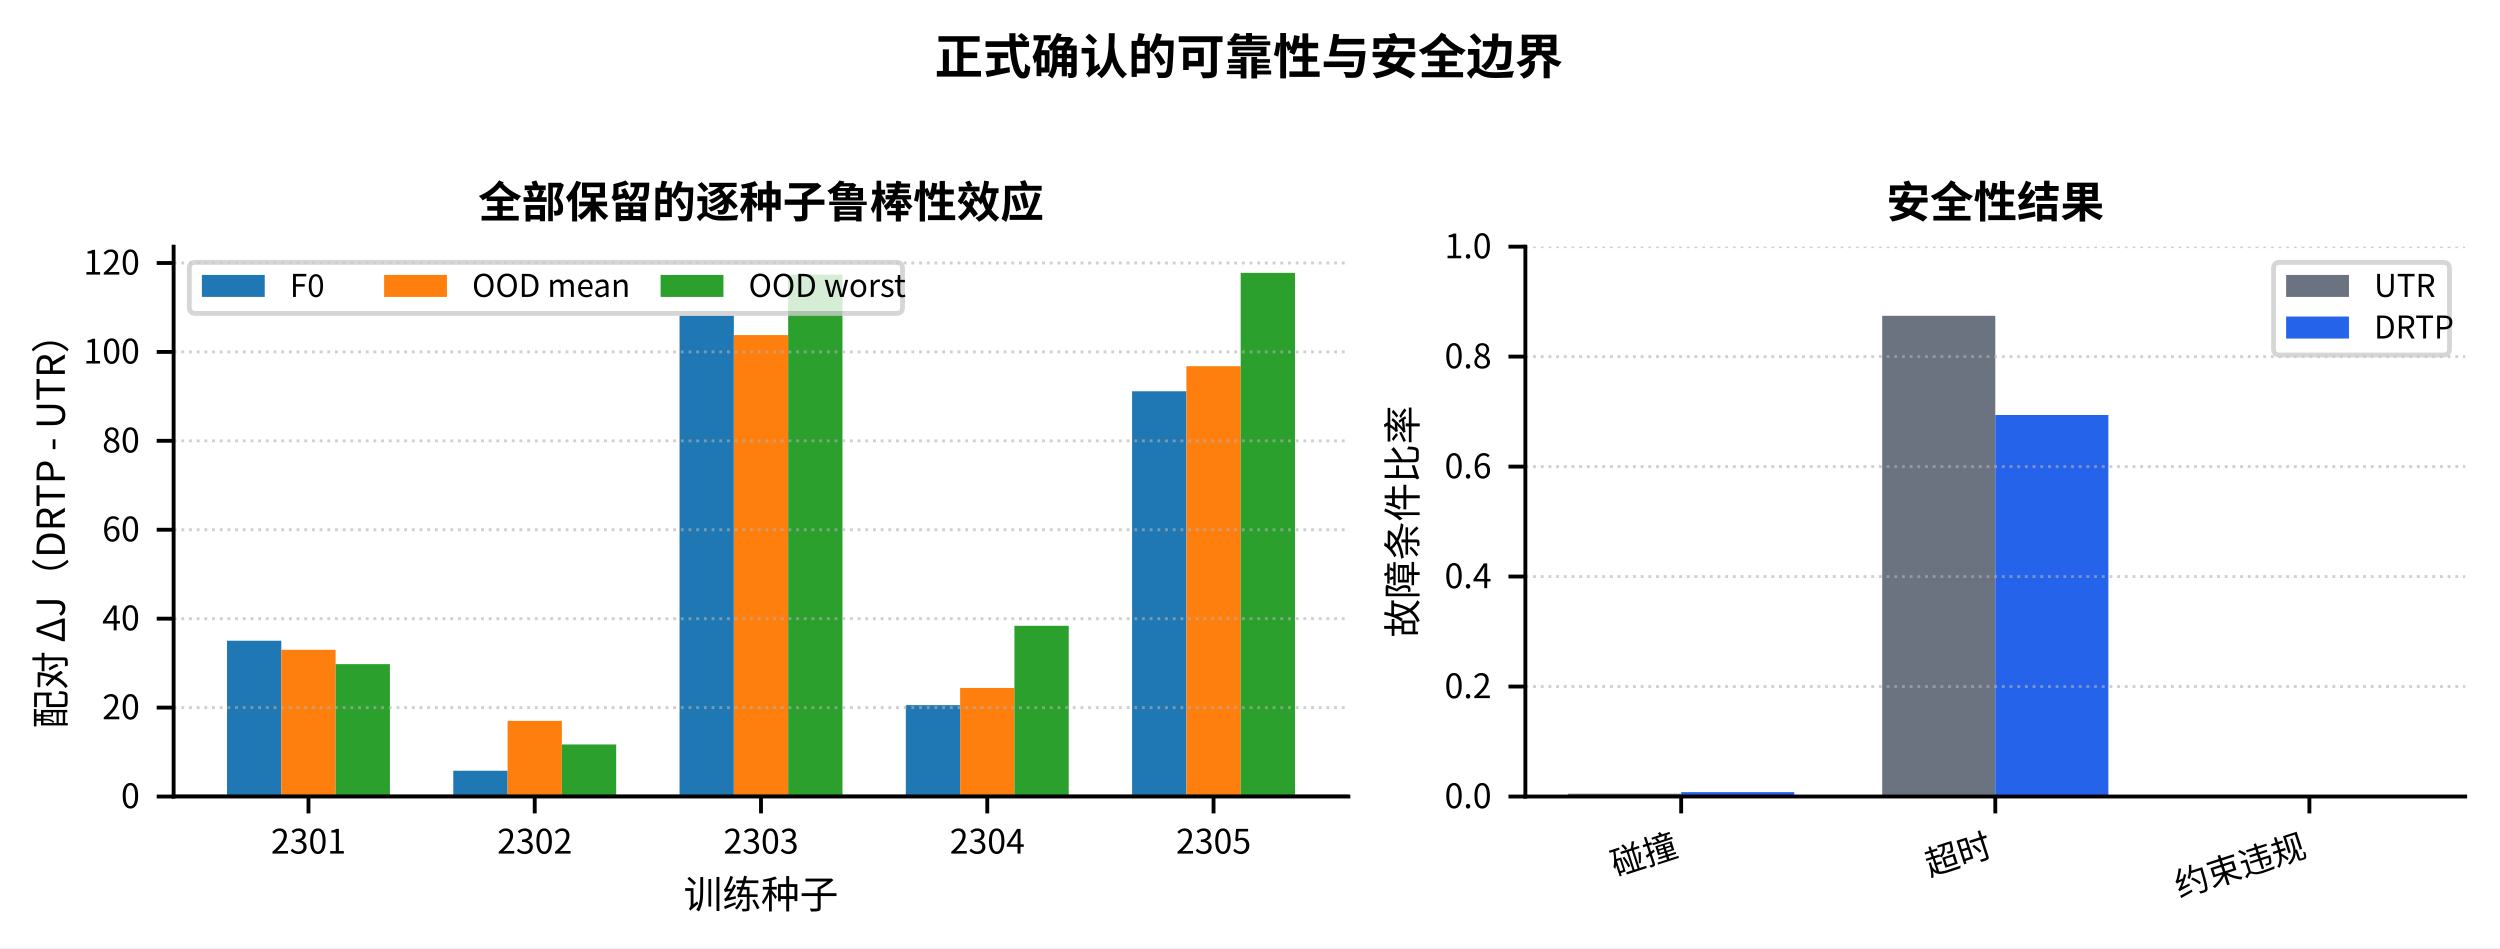
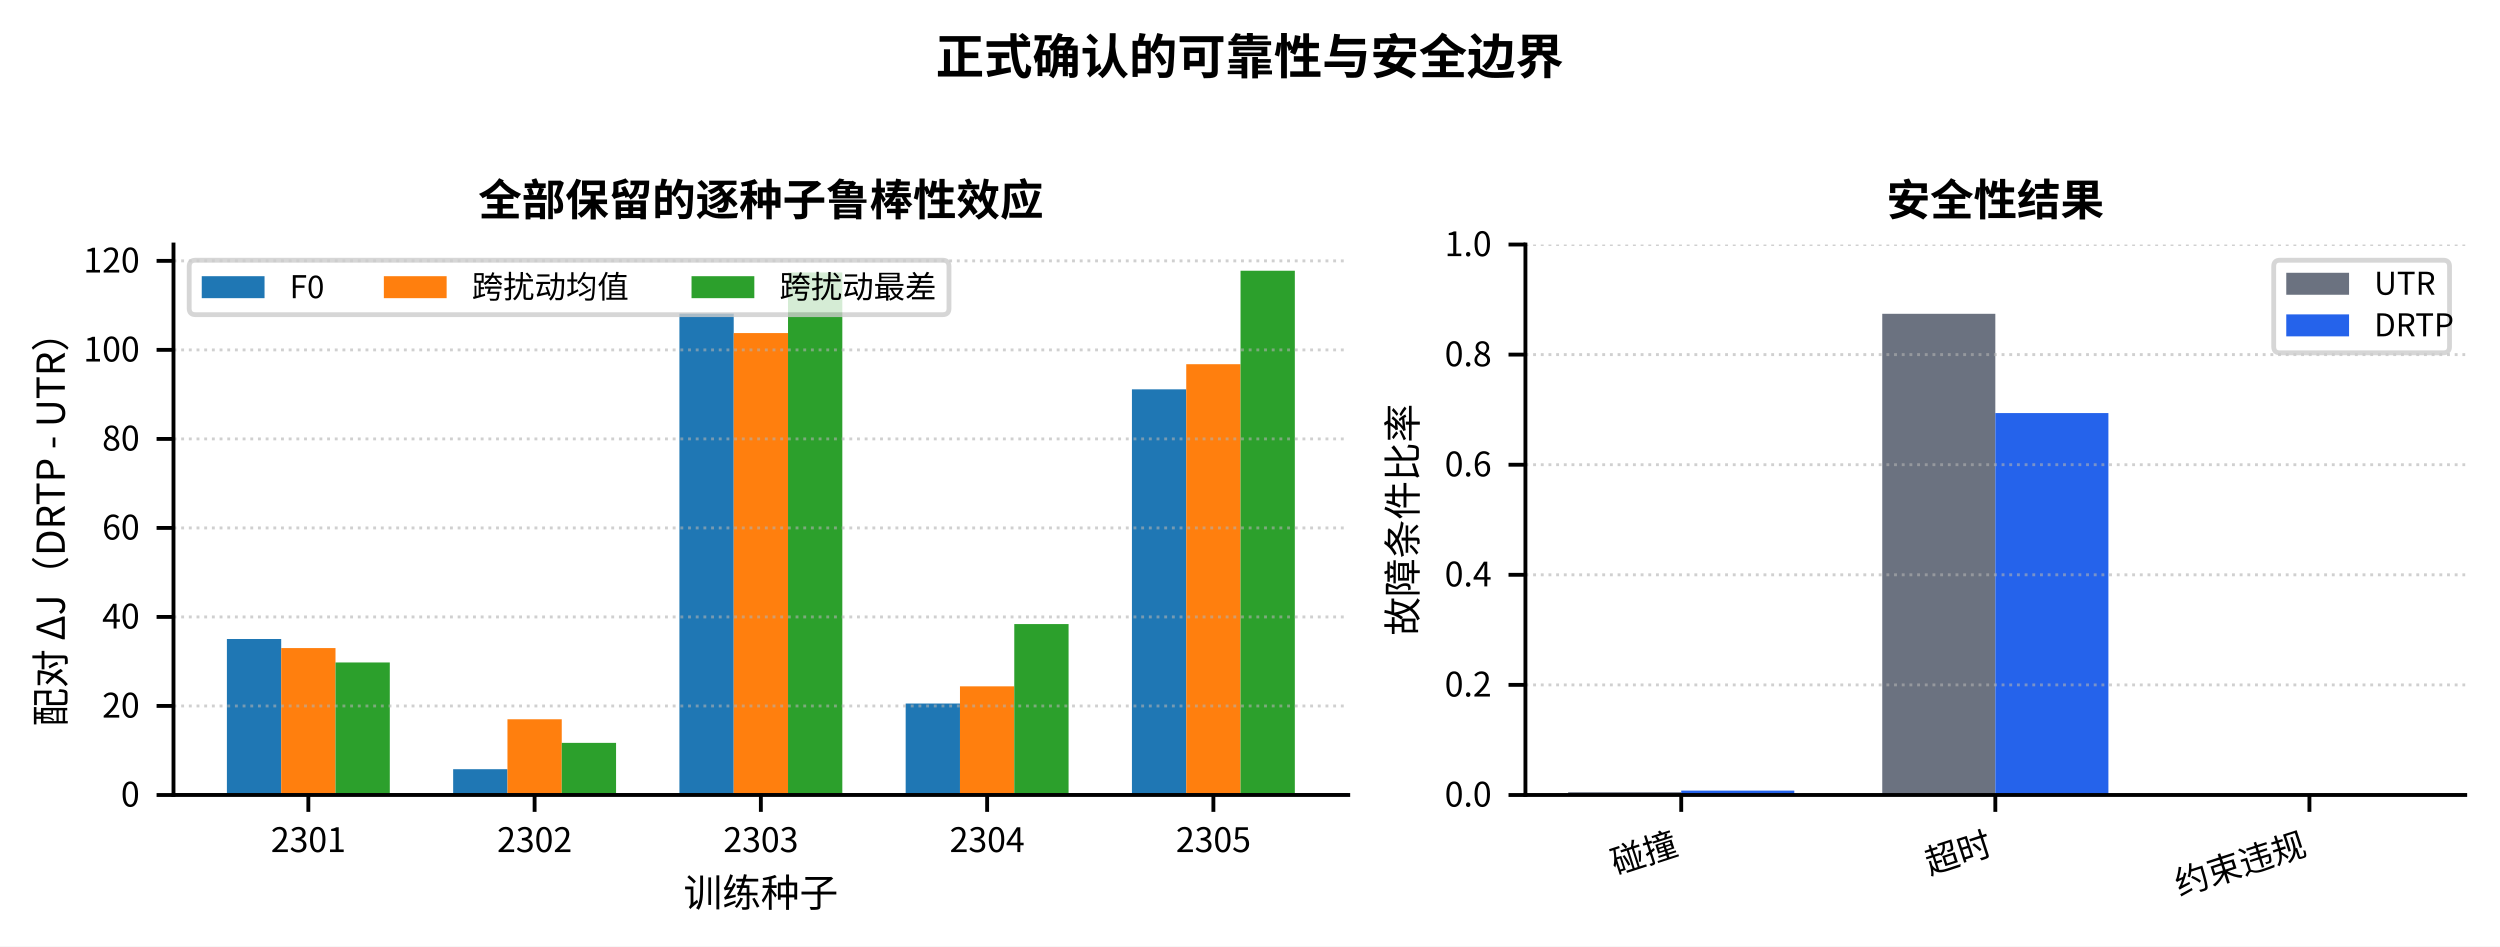
- <svg xmlns="http://www.w3.org/2000/svg" xmlns:xlink="http://www.w3.org/1999/xlink" width="517.219pt" height="196.144pt" viewBox="0 0 517.219 196.144" version="1.1">
+ <svg xmlns="http://www.w3.org/2000/svg" xmlns:xlink="http://www.w3.org/1999/xlink" width="517.579pt" height="195.942pt" viewBox="0 0 517.579 195.942" version="1.1">
  <defs>
    <style type="text/css">*{stroke-linejoin: round; stroke-linecap: butt}</style>
  </defs>
  <g id="figure_1">
    <g id="patch_1">
-       <path d="M 0 196.144 L 517.219 196.144 L 517.219 0 L 0 0 z " style="fill: #ffffff" />
+       <path d="M 0 195.942 L 517.579 195.942 L 517.579 0 L 0 0 z " style="fill: #ffffff" />
    </g>
    <g id="axes_1">
      <g id="patch_2">
-         <path d="M 35.919 164.788 L 278.965 164.788 L 278.965 51.029 L 35.919 51.029 z " style="fill: #ffffff" />
+         <path d="M 35.919 164.585 L 279.128 164.585 L 279.128 50.624 L 35.919 50.624 z " style="fill: #ffffff" />
      </g>
      <g id="patch_3">
-         <path d="M 46.966 164.788 L 58.201 164.788 L 58.201 132.56 L 46.966 132.56 z " clip-path="url(#pe283a6471e)" style="fill: #1f77b4" />
+         <path d="M 46.974 164.585 L 58.216 164.585 L 58.216 132.3 L 46.974 132.3 z " clip-path="url(#pa2bc9aa4a2)" style="fill: #1f77b4" />
      </g>
      <g id="patch_4">
-         <path d="M 93.778 164.788 L 105.013 164.788 L 105.013 159.461 L 93.778 159.461 z " clip-path="url(#pe283a6471e)" style="fill: #1f77b4" />
+         <path d="M 93.817 164.585 L 105.059 164.585 L 105.059 159.249 L 93.817 159.249 z " clip-path="url(#pa2bc9aa4a2)" style="fill: #1f77b4" />
      </g>
      <g id="patch_5">
-         <path d="M 140.59 164.788 L 151.825 164.788 L 151.825 65.313 L 140.59 65.313 z " clip-path="url(#pe283a6471e)" style="fill: #1f77b4" />
+         <path d="M 140.66 164.585 L 151.902 164.585 L 151.902 64.933 L 140.66 64.933 z " clip-path="url(#pa2bc9aa4a2)" style="fill: #1f77b4" />
      </g>
      <g id="patch_6">
-         <path d="M 187.402 164.788 L 198.636 164.788 L 198.636 145.889 L 187.402 145.889 z " clip-path="url(#pe283a6471e)" style="fill: #1f77b4" />
+         <path d="M 187.503 164.585 L 198.745 164.585 L 198.745 145.653 L 187.503 145.653 z " clip-path="url(#pa2bc9aa4a2)" style="fill: #1f77b4" />
      </g>
      <g id="patch_7">
-         <path d="M 234.213 164.788 L 245.448 164.788 L 245.448 80.953 L 234.213 80.953 z " clip-path="url(#pe283a6471e)" style="fill: #1f77b4" />
+         <path d="M 234.346 164.585 L 245.588 164.585 L 245.588 80.602 L 234.346 80.602 z " clip-path="url(#pa2bc9aa4a2)" style="fill: #1f77b4" />
      </g>
      <g id="patch_8">
-         <path d="M 58.201 164.788 L 69.436 164.788 L 69.436 134.434 L 58.201 134.434 z " clip-path="url(#pe283a6471e)" style="fill: #ff7f0e" />
+         <path d="M 58.216 164.585 L 69.458 164.585 L 69.458 134.177 L 58.216 134.177 z " clip-path="url(#pa2bc9aa4a2)" style="fill: #ff7f0e" />
      </g>
      <g id="patch_9">
-         <path d="M 105.013 164.788 L 116.248 164.788 L 116.248 149.141 L 105.013 149.141 z " clip-path="url(#pe283a6471e)" style="fill: #ff7f0e" />
+         <path d="M 105.059 164.585 L 116.301 164.585 L 116.301 148.911 L 105.059 148.911 z " clip-path="url(#pa2bc9aa4a2)" style="fill: #ff7f0e" />
      </g>
      <g id="patch_10">
-         <path d="M 151.825 164.788 L 163.059 164.788 L 163.059 69.326 L 151.825 69.326 z " clip-path="url(#pe283a6471e)" style="fill: #ff7f0e" />
+         <path d="M 151.902 164.585 L 163.144 164.585 L 163.144 68.953 L 151.902 68.953 z " clip-path="url(#pa2bc9aa4a2)" style="fill: #ff7f0e" />
      </g>
      <g id="patch_11">
-         <path d="M 198.636 164.788 L 209.871 164.788 L 209.871 142.33 L 198.636 142.33 z " clip-path="url(#pe283a6471e)" style="fill: #ff7f0e" />
+         <path d="M 198.745 164.585 L 209.987 164.585 L 209.987 142.087 L 198.745 142.087 z " clip-path="url(#pa2bc9aa4a2)" style="fill: #ff7f0e" />
      </g>
      <g id="patch_12">
-         <path d="M 245.448 164.788 L 256.683 164.788 L 256.683 75.759 L 245.448 75.759 z " clip-path="url(#pe283a6471e)" style="fill: #ff7f0e" />
+         <path d="M 245.588 164.585 L 256.83 164.585 L 256.83 75.398 L 245.588 75.398 z " clip-path="url(#pa2bc9aa4a2)" style="fill: #ff7f0e" />
      </g>
      <g id="patch_13">
-         <path d="M 69.436 164.788 L 80.671 164.788 L 80.671 137.398 L 69.436 137.398 z " clip-path="url(#pe283a6471e)" style="fill: #2ca02c" />
+         <path d="M 69.458 164.585 L 80.701 164.585 L 80.701 137.147 L 69.458 137.147 z " clip-path="url(#pa2bc9aa4a2)" style="fill: #2ca02c" />
      </g>
      <g id="patch_14">
-         <path d="M 116.248 164.788 L 127.483 164.788 L 127.483 154.021 L 116.248 154.021 z " clip-path="url(#pe283a6471e)" style="fill: #2ca02c" />
+         <path d="M 116.301 164.585 L 127.544 164.585 L 127.544 153.799 L 116.301 153.799 z " clip-path="url(#pa2bc9aa4a2)" style="fill: #2ca02c" />
      </g>
      <g id="patch_15">
-         <path d="M 163.059 164.788 L 174.294 164.788 L 174.294 56.809 L 163.059 56.809 z " clip-path="url(#pe283a6471e)" style="fill: #2ca02c" />
+         <path d="M 163.144 164.585 L 174.387 164.585 L 174.387 56.414 L 163.144 56.414 z " clip-path="url(#pa2bc9aa4a2)" style="fill: #2ca02c" />
      </g>
      <g id="patch_16">
-         <path d="M 209.871 164.788 L 221.106 164.788 L 221.106 129.468 L 209.871 129.468 z " clip-path="url(#pe283a6471e)" style="fill: #2ca02c" />
+         <path d="M 209.987 164.585 L 221.23 164.585 L 221.23 129.203 L 209.987 129.203 z " clip-path="url(#pa2bc9aa4a2)" style="fill: #2ca02c" />
      </g>
      <g id="patch_17">
-         <path d="M 256.683 164.788 L 267.918 164.788 L 267.918 56.446 L 256.683 56.446 z " clip-path="url(#pe283a6471e)" style="fill: #2ca02c" />
+         <path d="M 256.83 164.585 L 268.073 164.585 L 268.073 56.051 L 256.83 56.051 z " clip-path="url(#pa2bc9aa4a2)" style="fill: #2ca02c" />
      </g>
      <g id="matplotlib.axis_1">
        <g id="xtick_1">
          <g id="line2d_1">
            <defs>
-               <path id="m601258f9a6" d="M 0 0 L 0 3.5 " style="stroke: #000000; stroke-width: 0.8" />
+               <path id="ma035651b52" d="M 0 0 L 0 3.5 " style="stroke: #000000; stroke-width: 0.8" />
            </defs>
            <g>
-               <use xlink:href="#m601258f9a6" x="63.819" y="164.788" style="stroke: #000000; stroke-width: 0.8" />
+               <use xlink:href="#ma035651b52" x="63.837" y="164.585" style="stroke: #000000; stroke-width: 0.8" />
            </g>
          </g>
          <g id="text_1">
-             <text style="font: 7px 'Noto Sans CJK SC', 'SimHei', 'Arial', 'Helvetica', 'DejaVu Sans', sans-serif; text-anchor: middle" x="63.819" y="176.601" transform="rotate(-0 63.81854 176.6005)">2301</text>
+             <text style="font: 7px 'Noto Sans CJK SC', 'SimHei', 'Arial', 'Helvetica', 'DejaVu Sans', sans-serif; text-anchor: middle" x="63.837" y="176.398" transform="rotate(-0 63.8372 176.398)">2301</text>
          </g>
        </g>
        <g id="xtick_2">
          <g id="line2d_2">
            <g>
-               <use xlink:href="#m601258f9a6" x="110.63" y="164.788" style="stroke: #000000; stroke-width: 0.8" />
+               <use xlink:href="#ma035651b52" x="110.68" y="164.585" style="stroke: #000000; stroke-width: 0.8" />
            </g>
          </g>
          <g id="text_2">
-             <text style="font: 7px 'Noto Sans CJK SC', 'SimHei', 'Arial', 'Helvetica', 'DejaVu Sans', sans-serif; text-anchor: middle" x="110.63" y="176.601" transform="rotate(-0 110.6303 176.6005)">2302</text>
+             <text style="font: 7px 'Noto Sans CJK SC', 'SimHei', 'Arial', 'Helvetica', 'DejaVu Sans', sans-serif; text-anchor: middle" x="110.68" y="176.398" transform="rotate(-0 110.6802 176.398)">2302</text>
          </g>
        </g>
        <g id="xtick_3">
          <g id="line2d_3">
            <g>
-               <use xlink:href="#m601258f9a6" x="157.442" y="164.788" style="stroke: #000000; stroke-width: 0.8" />
+               <use xlink:href="#ma035651b52" x="157.523" y="164.585" style="stroke: #000000; stroke-width: 0.8" />
            </g>
          </g>
          <g id="text_3">
-             <text style="font: 7px 'Noto Sans CJK SC', 'SimHei', 'Arial', 'Helvetica', 'DejaVu Sans', sans-serif; text-anchor: middle" x="157.442" y="176.601" transform="rotate(-0 157.442 176.6005)">2303</text>
+             <text style="font: 7px 'Noto Sans CJK SC', 'SimHei', 'Arial', 'Helvetica', 'DejaVu Sans', sans-serif; text-anchor: middle" x="157.523" y="176.398" transform="rotate(-0 157.5233 176.398)">2303</text>
          </g>
        </g>
        <g id="xtick_4">
          <g id="line2d_4">
            <g>
-               <use xlink:href="#m601258f9a6" x="204.254" y="164.788" style="stroke: #000000; stroke-width: 0.8" />
+               <use xlink:href="#ma035651b52" x="204.366" y="164.585" style="stroke: #000000; stroke-width: 0.8" />
            </g>
          </g>
          <g id="text_4">
-             <text style="font: 7px 'Noto Sans CJK SC', 'SimHei', 'Arial', 'Helvetica', 'DejaVu Sans', sans-serif; text-anchor: middle" x="204.254" y="176.601" transform="rotate(-0 204.2537 176.6005)">2304</text>
+             <text style="font: 7px 'Noto Sans CJK SC', 'SimHei', 'Arial', 'Helvetica', 'DejaVu Sans', sans-serif; text-anchor: middle" x="204.366" y="176.398" transform="rotate(-0 204.3663 176.398)">2304</text>
          </g>
        </g>
        <g id="xtick_5">
          <g id="line2d_5">
            <g>
-               <use xlink:href="#m601258f9a6" x="251.065" y="164.788" style="stroke: #000000; stroke-width: 0.8" />
+               <use xlink:href="#ma035651b52" x="251.209" y="164.585" style="stroke: #000000; stroke-width: 0.8" />
            </g>
          </g>
          <g id="text_5">
-             <text style="font: 7px 'Noto Sans CJK SC', 'SimHei', 'Arial', 'Helvetica', 'DejaVu Sans', sans-serif; text-anchor: middle" x="251.065" y="176.601" transform="rotate(-0 251.0655 176.6005)">2305</text>
+             <text style="font: 7px 'Noto Sans CJK SC', 'SimHei', 'Arial', 'Helvetica', 'DejaVu Sans', sans-serif; text-anchor: middle" x="251.209" y="176.398" transform="rotate(-0 251.2093 176.398)">2305</text>
          </g>
        </g>
        <g id="text_6">
-           <text style="font: 8px 'Noto Sans CJK SC', 'SimHei', 'Arial', 'Helvetica', 'DejaVu Sans', sans-serif; text-anchor: middle" x="157.442" y="187.944" transform="rotate(-0 157.442 187.9443)">训练种子</text>
+           <text style="font: 8px 'Noto Sans CJK SC', 'SimHei', 'Arial', 'Helvetica', 'DejaVu Sans', sans-serif; text-anchor: middle" x="157.523" y="187.742" transform="rotate(-0 157.5233 187.7417)">训练种子</text>
        </g>
      </g>
      <g id="matplotlib.axis_2">
        <g id="ytick_1">
          <g id="line2d_6">
-             <path d="M 35.919 164.788 L 278.965 164.788 " clip-path="url(#pe283a6471e)" style="fill: none; stroke-dasharray: 0.6,0.99; stroke-dashoffset: 0; stroke: #b0b0b0; stroke-opacity: 0.6; stroke-width: 0.6" />
+             <path d="M 35.919 164.585 L 279.128 164.585 " clip-path="url(#pa2bc9aa4a2)" style="fill: none; stroke-dasharray: 0.6,0.99; stroke-dashoffset: 0; stroke: #b0b0b0; stroke-opacity: 0.6; stroke-width: 0.6" />
          </g>
          <g id="line2d_7">
            <defs>
-               <path id="mc59d56f460" d="M 0 0 L -3.5 0 " style="stroke: #000000; stroke-width: 0.8" />
+               <path id="m51721c4c27" d="M 0 0 L -3.5 0 " style="stroke: #000000; stroke-width: 0.8" />
            </defs>
            <g>
-               <use xlink:href="#mc59d56f460" x="35.919" y="164.788" style="stroke: #000000; stroke-width: 0.8" />
+               <use xlink:href="#m51721c4c27" x="35.919" y="164.585" style="stroke: #000000; stroke-width: 0.8" />
            </g>
          </g>
          <g id="text_7">
-             <text style="font: 7px 'Noto Sans CJK SC', 'SimHei', 'Arial', 'Helvetica', 'DejaVu Sans', sans-serif; text-anchor: end" x="28.919" y="167.194" transform="rotate(-0 28.91875 167.1943)">0</text>
+             <text style="font: 7px 'Noto Sans CJK SC', 'SimHei', 'Arial', 'Helvetica', 'DejaVu Sans', sans-serif; text-anchor: end" x="28.919" y="166.992" transform="rotate(-0 28.91875 166.9917)">0</text>
          </g>
        </g>
        <g id="ytick_2">
          <g id="line2d_8">
-             <path d="M 35.919 146.391 L 278.965 146.391 " clip-path="url(#pe283a6471e)" style="fill: none; stroke-dasharray: 0.6,0.99; stroke-dashoffset: 0; stroke: #b0b0b0; stroke-opacity: 0.6; stroke-width: 0.6" />
+             <path d="M 35.919 146.156 L 279.128 146.156 " clip-path="url(#pa2bc9aa4a2)" style="fill: none; stroke-dasharray: 0.6,0.99; stroke-dashoffset: 0; stroke: #b0b0b0; stroke-opacity: 0.6; stroke-width: 0.6" />
          </g>
          <g id="line2d_9">
            <g>
-               <use xlink:href="#mc59d56f460" x="35.919" y="146.391" style="stroke: #000000; stroke-width: 0.8" />
+               <use xlink:href="#m51721c4c27" x="35.919" y="146.156" style="stroke: #000000; stroke-width: 0.8" />
            </g>
          </g>
          <g id="text_8">
-             <text style="font: 7px 'Noto Sans CJK SC', 'SimHei', 'Arial', 'Helvetica', 'DejaVu Sans', sans-serif; text-anchor: end" x="28.919" y="148.798" transform="rotate(-0 28.91875 148.7976)">20</text>
+             <text style="font: 7px 'Noto Sans CJK SC', 'SimHei', 'Arial', 'Helvetica', 'DejaVu Sans', sans-serif; text-anchor: end" x="28.919" y="148.562" transform="rotate(-0 28.91875 148.5624)">20</text>
          </g>
        </g>
        <g id="ytick_3">
          <g id="line2d_10">
-             <path d="M 35.919 127.995 L 278.965 127.995 " clip-path="url(#pe283a6471e)" style="fill: none; stroke-dasharray: 0.6,0.99; stroke-dashoffset: 0; stroke: #b0b0b0; stroke-opacity: 0.6; stroke-width: 0.6" />
+             <path d="M 35.919 127.727 L 279.128 127.727 " clip-path="url(#pa2bc9aa4a2)" style="fill: none; stroke-dasharray: 0.6,0.99; stroke-dashoffset: 0; stroke: #b0b0b0; stroke-opacity: 0.6; stroke-width: 0.6" />
          </g>
          <g id="line2d_11">
            <g>
-               <use xlink:href="#mc59d56f460" x="35.919" y="127.995" style="stroke: #000000; stroke-width: 0.8" />
+               <use xlink:href="#m51721c4c27" x="35.919" y="127.727" style="stroke: #000000; stroke-width: 0.8" />
            </g>
          </g>
          <g id="text_9">
-             <text style="font: 7px 'Noto Sans CJK SC', 'SimHei', 'Arial', 'Helvetica', 'DejaVu Sans', sans-serif; text-anchor: end" x="28.919" y="130.401" transform="rotate(-0 28.91875 130.401)">40</text>
+             <text style="font: 7px 'Noto Sans CJK SC', 'SimHei', 'Arial', 'Helvetica', 'DejaVu Sans', sans-serif; text-anchor: end" x="28.919" y="130.133" transform="rotate(-0 28.91875 130.1331)">40</text>
          </g>
        </g>
        <g id="ytick_4">
          <g id="line2d_12">
-             <path d="M 35.919 109.598 L 278.965 109.598 " clip-path="url(#pe283a6471e)" style="fill: none; stroke-dasharray: 0.6,0.99; stroke-dashoffset: 0; stroke: #b0b0b0; stroke-opacity: 0.6; stroke-width: 0.6" />
+             <path d="M 35.919 109.297 L 279.128 109.297 " clip-path="url(#pa2bc9aa4a2)" style="fill: none; stroke-dasharray: 0.6,0.99; stroke-dashoffset: 0; stroke: #b0b0b0; stroke-opacity: 0.6; stroke-width: 0.6" />
          </g>
          <g id="line2d_13">
            <g>
-               <use xlink:href="#mc59d56f460" x="35.919" y="109.598" style="stroke: #000000; stroke-width: 0.8" />
+               <use xlink:href="#m51721c4c27" x="35.919" y="109.297" style="stroke: #000000; stroke-width: 0.8" />
            </g>
          </g>
          <g id="text_10">
-             <text style="font: 7px 'Noto Sans CJK SC', 'SimHei', 'Arial', 'Helvetica', 'DejaVu Sans', sans-serif; text-anchor: end" x="28.919" y="112.004" transform="rotate(-0 28.91875 112.0044)">60</text>
+             <text style="font: 7px 'Noto Sans CJK SC', 'SimHei', 'Arial', 'Helvetica', 'DejaVu Sans', sans-serif; text-anchor: end" x="28.919" y="111.704" transform="rotate(-0 28.91875 111.7037)">60</text>
          </g>
        </g>
        <g id="ytick_5">
          <g id="line2d_14">
-             <path d="M 35.919 91.202 L 278.965 91.202 " clip-path="url(#pe283a6471e)" style="fill: none; stroke-dasharray: 0.6,0.99; stroke-dashoffset: 0; stroke: #b0b0b0; stroke-opacity: 0.6; stroke-width: 0.6" />
+             <path d="M 35.919 90.868 L 279.128 90.868 " clip-path="url(#pa2bc9aa4a2)" style="fill: none; stroke-dasharray: 0.6,0.99; stroke-dashoffset: 0; stroke: #b0b0b0; stroke-opacity: 0.6; stroke-width: 0.6" />
          </g>
          <g id="line2d_15">
            <g>
-               <use xlink:href="#mc59d56f460" x="35.919" y="91.202" style="stroke: #000000; stroke-width: 0.8" />
+               <use xlink:href="#m51721c4c27" x="35.919" y="90.868" style="stroke: #000000; stroke-width: 0.8" />
            </g>
          </g>
          <g id="text_11">
-             <text style="font: 7px 'Noto Sans CJK SC', 'SimHei', 'Arial', 'Helvetica', 'DejaVu Sans', sans-serif; text-anchor: end" x="28.919" y="93.608" transform="rotate(-0 28.91875 93.60784)">80</text>
+             <text style="font: 7px 'Noto Sans CJK SC', 'SimHei', 'Arial', 'Helvetica', 'DejaVu Sans', sans-serif; text-anchor: end" x="28.919" y="93.274" transform="rotate(-0 28.91875 93.27435)">80</text>
          </g>
        </g>
        <g id="ytick_6">
          <g id="line2d_16">
-             <path d="M 35.919 72.805 L 278.965 72.805 " clip-path="url(#pe283a6471e)" style="fill: none; stroke-dasharray: 0.6,0.99; stroke-dashoffset: 0; stroke: #b0b0b0; stroke-opacity: 0.6; stroke-width: 0.6" />
+             <path d="M 35.919 72.439 L 279.128 72.439 " clip-path="url(#pa2bc9aa4a2)" style="fill: none; stroke-dasharray: 0.6,0.99; stroke-dashoffset: 0; stroke: #b0b0b0; stroke-opacity: 0.6; stroke-width: 0.6" />
          </g>
          <g id="line2d_17">
            <g>
-               <use xlink:href="#mc59d56f460" x="35.919" y="72.805" style="stroke: #000000; stroke-width: 0.8" />
+               <use xlink:href="#m51721c4c27" x="35.919" y="72.439" style="stroke: #000000; stroke-width: 0.8" />
            </g>
          </g>
          <g id="text_12">
-             <text style="font: 7px 'Noto Sans CJK SC', 'SimHei', 'Arial', 'Helvetica', 'DejaVu Sans', sans-serif; text-anchor: end" x="28.919" y="75.211" transform="rotate(-0 28.91875 75.21124)">100</text>
+             <text style="font: 7px 'Noto Sans CJK SC', 'SimHei', 'Arial', 'Helvetica', 'DejaVu Sans', sans-serif; text-anchor: end" x="28.919" y="74.845" transform="rotate(-0 28.91875 74.84501)">100</text>
          </g>
        </g>
        <g id="ytick_7">
          <g id="line2d_18">
-             <path d="M 35.919 54.408 L 278.965 54.408 " clip-path="url(#pe283a6471e)" style="fill: none; stroke-dasharray: 0.6,0.99; stroke-dashoffset: 0; stroke: #b0b0b0; stroke-opacity: 0.6; stroke-width: 0.6" />
+             <path d="M 35.919 54.009 L 279.128 54.009 " clip-path="url(#pa2bc9aa4a2)" style="fill: none; stroke-dasharray: 0.6,0.99; stroke-dashoffset: 0; stroke: #b0b0b0; stroke-opacity: 0.6; stroke-width: 0.6" />
          </g>
          <g id="line2d_19">
            <g>
-               <use xlink:href="#mc59d56f460" x="35.919" y="54.408" style="stroke: #000000; stroke-width: 0.8" />
+               <use xlink:href="#m51721c4c27" x="35.919" y="54.009" style="stroke: #000000; stroke-width: 0.8" />
            </g>
          </g>
          <g id="text_13">
-             <text style="font: 7px 'Noto Sans CJK SC', 'SimHei', 'Arial', 'Helvetica', 'DejaVu Sans', sans-serif; text-anchor: end" x="28.919" y="56.815" transform="rotate(-0 28.91875 56.81464)">120</text>
+             <text style="font: 7px 'Noto Sans CJK SC', 'SimHei', 'Arial', 'Helvetica', 'DejaVu Sans', sans-serif; text-anchor: end" x="28.919" y="56.416" transform="rotate(-0 28.91875 56.41566)">120</text>
          </g>
        </g>
        <g id="text_14">
-           <text style="font: 8px 'Noto Sans CJK SC', 'SimHei', 'Arial', 'Helvetica', 'DejaVu Sans', sans-serif; text-anchor: middle" x="13.419" y="107.909" transform="rotate(-90 13.41875 107.9086)">配对 ΔJ（DRTP - UTR）</text>
+           <text style="font: 8px 'Noto Sans CJK SC', 'SimHei', 'Arial', 'Helvetica', 'DejaVu Sans', sans-serif; text-anchor: middle" x="13.419" y="107.605" transform="rotate(-90 13.41875 107.6049)">配对 ΔJ（DRTP - UTR）</text>
        </g>
      </g>
      <g id="line2d_20">
-         <path d="M 35.919 164.788 L 278.965 164.788 " clip-path="url(#pe283a6471e)" style="fill: none; stroke: #374151; stroke-width: 0.8; stroke-linecap: square" />
+         <path d="M 35.919 164.585 L 279.128 164.585 " clip-path="url(#pa2bc9aa4a2)" style="fill: none; stroke: #374151; stroke-width: 0.8; stroke-linecap: square" />
      </g>
      <g id="patch_18">
-         <path d="M 35.919 164.788 L 35.919 51.029 " style="fill: none; stroke: #000000; stroke-width: 0.8; stroke-linejoin: miter; stroke-linecap: square" />
+         <path d="M 35.919 164.585 L 35.919 50.624 " style="fill: none; stroke: #000000; stroke-width: 0.8; stroke-linejoin: miter; stroke-linecap: square" />
      </g>
      <g id="patch_19">
-         <path d="M 35.919 164.788 L 278.965 164.788 " style="fill: none; stroke: #000000; stroke-width: 0.8; stroke-linejoin: miter; stroke-linecap: square" />
+         <path d="M 35.919 164.585 L 279.128 164.585 " style="fill: none; stroke: #000000; stroke-width: 0.8; stroke-linejoin: miter; stroke-linecap: square" />
      </g>
      <g id="text_15">
-         <text style="font: 700 9px 'Noto Sans CJK SC', 'SimHei', 'Arial', 'Helvetica', 'DejaVu Sans', sans-serif; text-anchor: middle" x="157.442" y="45.029" transform="rotate(-0 157.442 45.02925)">全部保留的逐种子鲁棒性效应</text>
+         <text style="font: 700 9px 'Noto Sans CJK SC', 'SimHei', 'Arial', 'Helvetica', 'DejaVu Sans', sans-serif; text-anchor: middle" x="157.523" y="44.624" transform="rotate(-0 157.5233 44.62425)">全部保留的逐种子鲁棒性效应</text>
      </g>
      <g id="legend_1">
        <g id="patch_20">
-           <path d="M 40.469 64.842 L 185.419 64.842 Q 186.719 64.842 186.719 63.542 L 186.719 55.579 Q 186.719 54.279 185.419 54.279 L 40.469 54.279 Q 39.169 54.279 39.169 55.579 L 39.169 63.542 Q 39.169 64.842 40.469 64.842 z " style="fill: #ffffff; opacity: 0.8; stroke: #cccccc; stroke-linejoin: miter" />
+           <path d="M 40.469 65.143 L 195.169 65.143 Q 196.469 65.143 196.469 63.843 L 196.469 55.174 Q 196.469 53.874 195.169 53.874 L 40.469 53.874 Q 39.169 53.874 39.169 55.174 L 39.169 63.843 Q 39.169 65.143 40.469 65.143 z " style="fill: #ffffff; opacity: 0.8; stroke: #cccccc; stroke-linejoin: miter" />
        </g>
        <g id="patch_21">
-           <path d="M 41.769 61.429 L 54.769 61.429 L 54.769 56.879 L 41.769 56.879 z " style="fill: #1f77b4" />
+           <path d="M 41.769 61.73 L 54.769 61.73 L 54.769 57.18 L 41.769 57.18 z " style="fill: #1f77b4" />
        </g>
        <g id="text_16">
-           <text style="font: 6.5px 'Noto Sans CJK SC', 'SimHei', 'Arial', 'Helvetica', 'DejaVu Sans', sans-serif; text-anchor: start" x="59.969" y="61.429" transform="rotate(-0 59.96875 61.42925)">F0</text>
+           <text style="font: 6.5px 'Noto Sans CJK SC', 'SimHei', 'Arial', 'Helvetica', 'DejaVu Sans', sans-serif; text-anchor: start" x="59.969" y="61.73" transform="rotate(-0 59.96875 61.73011)">F0</text>
        </g>
        <g id="patch_22">
-           <path d="M 79.469 61.429 L 92.469 61.429 L 92.469 56.879 L 79.469 56.879 z " style="fill: #ff7f0e" />
+           <path d="M 79.469 61.73 L 92.469 61.73 L 92.469 57.18 L 79.469 57.18 z " style="fill: #ff7f0e" />
        </g>
        <g id="text_17">
-           <text style="font: 6.5px 'Noto Sans CJK SC', 'SimHei', 'Arial', 'Helvetica', 'DejaVu Sans', sans-serif; text-anchor: start" x="97.669" y="61.429" transform="rotate(-0 97.66875 61.42925)">OOD mean</text>
+           <text style="font: 6.5px 'Noto Sans CJK SC', 'SimHei', 'Arial', 'Helvetica', 'DejaVu Sans', sans-serif; text-anchor: start" x="97.669" y="61.73" transform="rotate(-0 97.66875 61.73011)">跨扰动均值</text>
        </g>
        <g id="patch_23">
-           <path d="M 136.669 61.429 L 149.669 61.429 L 149.669 56.879 L 136.669 56.879 z " style="fill: #2ca02c" />
+           <path d="M 143.169 61.73 L 156.169 61.73 L 156.169 57.18 L 143.169 57.18 z " style="fill: #2ca02c" />
        </g>
        <g id="text_18">
-           <text style="font: 6.5px 'Noto Sans CJK SC', 'SimHei', 'Arial', 'Helvetica', 'DejaVu Sans', sans-serif; text-anchor: start" x="154.869" y="61.429" transform="rotate(-0 154.8688 61.42925)">OOD worst</text>
+           <text style="font: 6.5px 'Noto Sans CJK SC', 'SimHei', 'Arial', 'Helvetica', 'DejaVu Sans', sans-serif; text-anchor: start" x="161.369" y="61.73" transform="rotate(-0 161.3688 61.73011)">跨扰动最差</text>
        </g>
      </g>
    </g>
    <g id="axes_2">
      <g id="patch_24">
-         <path d="M 315.582 164.788 L 510.019 164.788 L 510.019 51.029 L 315.582 51.029 z " style="fill: #ffffff" />
+         <path d="M 315.812 164.585 L 510.379 164.585 L 510.379 50.624 L 315.812 50.624 z " style="fill: #ffffff" />
      </g>
      <g id="patch_25">
-         <path d="M 324.42 164.788 L 347.814 164.788 L 347.814 164.209 L 324.42 164.209 z " clip-path="url(#p143451bd82)" style="fill: #6b7280" />
+         <path d="M 324.655 164.585 L 348.066 164.585 L 348.066 164.005 L 324.655 164.005 z " clip-path="url(#pba424deb95)" style="fill: #6b7280" />
      </g>
      <g id="patch_26">
-         <path d="M 389.405 164.788 L 412.8 164.788 L 412.8 65.342 L 389.405 65.342 z " clip-path="url(#p143451bd82)" style="fill: #6b7280" />
+         <path d="M 389.685 164.585 L 413.095 164.585 L 413.095 64.963 L 389.685 64.963 z " clip-path="url(#pba424deb95)" style="fill: #6b7280" />
      </g>
      <g id="patch_27">
-         <path d="M 454.391 164.788 L 477.786 164.788 L 477.786 164.788 L 454.391 164.788 z " clip-path="url(#p143451bd82)" style="fill: #6b7280" />
+         <path d="M 454.714 164.585 L 478.124 164.585 L 478.124 164.585 L 454.714 164.585 z " clip-path="url(#pba424deb95)" style="fill: #6b7280" />
      </g>
      <g id="patch_28">
-         <path d="M 347.814 164.788 L 371.209 164.788 L 371.209 163.878 L 347.814 163.878 z " clip-path="url(#p143451bd82)" style="fill: #2563eb" />
+         <path d="M 348.066 164.585 L 371.476 164.585 L 371.476 163.674 L 348.066 163.674 z " clip-path="url(#pba424deb95)" style="fill: #2563eb" />
      </g>
      <g id="patch_29">
-         <path d="M 412.8 164.788 L 436.195 164.788 L 436.195 85.86 L 412.8 85.86 z " clip-path="url(#p143451bd82)" style="fill: #2563eb" />
+         <path d="M 413.095 164.585 L 436.506 164.585 L 436.506 85.517 L 413.095 85.517 z " clip-path="url(#pba424deb95)" style="fill: #2563eb" />
      </g>
      <g id="patch_30">
-         <path d="M 477.786 164.788 L 501.181 164.788 L 501.181 164.788 L 477.786 164.788 z " clip-path="url(#p143451bd82)" style="fill: #2563eb" />
+         <path d="M 478.124 164.585 L 501.535 164.585 L 501.535 164.585 L 478.124 164.585 z " clip-path="url(#pba424deb95)" style="fill: #2563eb" />
      </g>
      <g id="matplotlib.axis_3">
        <g id="xtick_6">
          <g id="line2d_21">
            <g>
-               <use xlink:href="#m601258f9a6" x="347.814" y="164.788" style="stroke: #000000; stroke-width: 0.8" />
+               <use xlink:href="#ma035651b52" x="348.066" y="164.585" style="stroke: #000000; stroke-width: 0.8" />
            </g>
          </g>
          <g id="text_19">
-             <text style="font: 7px 'Noto Sans CJK SC', 'SimHei', 'Arial', 'Helvetica', 'DejaVu Sans', sans-serif" transform="translate(334.2293 181.3413) rotate(-18)">碰撞</text>
+             <text style="font: 7px 'Noto Sans CJK SC', 'SimHei', 'Arial', 'Helvetica', 'DejaVu Sans', sans-serif" transform="translate(334.4808 181.1388) rotate(-18)">碰撞</text>
          </g>
        </g>
        <g id="xtick_7">
          <g id="line2d_22">
            <g>
-               <use xlink:href="#m601258f9a6" x="412.8" y="164.788" style="stroke: #000000; stroke-width: 0.8" />
+               <use xlink:href="#ma035651b52" x="413.095" y="164.585" style="stroke: #000000; stroke-width: 0.8" />
            </g>
          </g>
          <g id="text_20">
-             <text style="font: 7px 'Noto Sans CJK SC', 'SimHei', 'Arial', 'Helvetica', 'DejaVu Sans', sans-serif" transform="translate(399.215 181.3153) rotate(-18)">超时</text>
+             <text style="font: 7px 'Noto Sans CJK SC', 'SimHei', 'Arial', 'Helvetica', 'DejaVu Sans', sans-serif" transform="translate(399.51 181.1128) rotate(-18)">超时</text>
          </g>
        </g>
        <g id="xtick_8">
          <g id="line2d_23">
            <g>
-               <use xlink:href="#m601258f9a6" x="477.786" y="164.788" style="stroke: #000000; stroke-width: 0.8" />
+               <use xlink:href="#ma035651b52" x="478.124" y="164.585" style="stroke: #000000; stroke-width: 0.8" />
            </g>
          </g>
          <g id="text_21">
-             <text style="font: 7px 'Noto Sans CJK SC', 'SimHei', 'Arial', 'Helvetica', 'DejaVu Sans', sans-serif" transform="translate(450.8859 185.7716) rotate(-18)">约束违规</text>
+             <text style="font: 7px 'Noto Sans CJK SC', 'SimHei', 'Arial', 'Helvetica', 'DejaVu Sans', sans-serif" transform="translate(451.2243 185.5691) rotate(-18)">约束违规</text>
          </g>
        </g>
      </g>
      <g id="matplotlib.axis_4">
        <g id="ytick_8">
          <g id="line2d_24">
-             <path d="M 315.582 164.788 L 510.019 164.788 " clip-path="url(#p143451bd82)" style="fill: none; stroke-dasharray: 0.6,0.99; stroke-dashoffset: 0; stroke: #b0b0b0; stroke-opacity: 0.6; stroke-width: 0.6" />
+             <path d="M 315.812 164.585 L 510.379 164.585 " clip-path="url(#pba424deb95)" style="fill: none; stroke-dasharray: 0.6,0.99; stroke-dashoffset: 0; stroke: #b0b0b0; stroke-opacity: 0.6; stroke-width: 0.6" />
          </g>
          <g id="line2d_25">
            <g>
-               <use xlink:href="#mc59d56f460" x="315.582" y="164.788" style="stroke: #000000; stroke-width: 0.8" />
+               <use xlink:href="#m51721c4c27" x="315.812" y="164.585" style="stroke: #000000; stroke-width: 0.8" />
            </g>
          </g>
          <g id="text_22">
-             <text style="font: 7px 'Noto Sans CJK SC', 'SimHei', 'Arial', 'Helvetica', 'DejaVu Sans', sans-serif; text-anchor: end" x="308.582" y="167.194" transform="rotate(-0 308.5815 167.1943)">0.0</text>
+             <text style="font: 7px 'Noto Sans CJK SC', 'SimHei', 'Arial', 'Helvetica', 'DejaVu Sans', sans-serif; text-anchor: end" x="308.812" y="166.992" transform="rotate(-0 308.8115 166.9917)">0.0</text>
          </g>
        </g>
        <g id="ytick_9">
          <g id="line2d_26">
-             <path d="M 315.582 142.036 L 510.019 142.036 " clip-path="url(#p143451bd82)" style="fill: none; stroke-dasharray: 0.6,0.99; stroke-dashoffset: 0; stroke: #b0b0b0; stroke-opacity: 0.6; stroke-width: 0.6" />
+             <path d="M 315.812 141.793 L 510.379 141.793 " clip-path="url(#pba424deb95)" style="fill: none; stroke-dasharray: 0.6,0.99; stroke-dashoffset: 0; stroke: #b0b0b0; stroke-opacity: 0.6; stroke-width: 0.6" />
          </g>
          <g id="line2d_27">
            <g>
-               <use xlink:href="#mc59d56f460" x="315.582" y="142.036" style="stroke: #000000; stroke-width: 0.8" />
+               <use xlink:href="#m51721c4c27" x="315.812" y="141.793" style="stroke: #000000; stroke-width: 0.8" />
            </g>
          </g>
          <g id="text_23">
-             <text style="font: 7px 'Noto Sans CJK SC', 'SimHei', 'Arial', 'Helvetica', 'DejaVu Sans', sans-serif; text-anchor: end" x="308.582" y="144.442" transform="rotate(-0 308.5815 144.4425)">0.2</text>
+             <text style="font: 7px 'Noto Sans CJK SC', 'SimHei', 'Arial', 'Helvetica', 'DejaVu Sans', sans-serif; text-anchor: end" x="308.812" y="144.2" transform="rotate(-0 308.8115 144.1995)">0.2</text>
          </g>
        </g>
        <g id="ytick_10">
          <g id="line2d_28">
-             <path d="M 315.582 119.284 L 510.019 119.284 " clip-path="url(#p143451bd82)" style="fill: none; stroke-dasharray: 0.6,0.99; stroke-dashoffset: 0; stroke: #b0b0b0; stroke-opacity: 0.6; stroke-width: 0.6" />
+             <path d="M 315.812 119.001 L 510.379 119.001 " clip-path="url(#pba424deb95)" style="fill: none; stroke-dasharray: 0.6,0.99; stroke-dashoffset: 0; stroke: #b0b0b0; stroke-opacity: 0.6; stroke-width: 0.6" />
          </g>
          <g id="line2d_29">
            <g>
-               <use xlink:href="#mc59d56f460" x="315.582" y="119.284" style="stroke: #000000; stroke-width: 0.8" />
+               <use xlink:href="#m51721c4c27" x="315.812" y="119.001" style="stroke: #000000; stroke-width: 0.8" />
            </g>
          </g>
          <g id="text_24">
-             <text style="font: 7px 'Noto Sans CJK SC', 'SimHei', 'Arial', 'Helvetica', 'DejaVu Sans', sans-serif; text-anchor: end" x="308.582" y="121.691" transform="rotate(-0 308.5815 121.6907)">0.4</text>
+             <text style="font: 7px 'Noto Sans CJK SC', 'SimHei', 'Arial', 'Helvetica', 'DejaVu Sans', sans-serif; text-anchor: end" x="308.812" y="121.407" transform="rotate(-0 308.8115 121.4073)">0.4</text>
          </g>
        </g>
        <g id="ytick_11">
          <g id="line2d_30">
-             <path d="M 315.582 96.533 L 510.019 96.533 " clip-path="url(#p143451bd82)" style="fill: none; stroke-dasharray: 0.6,0.99; stroke-dashoffset: 0; stroke: #b0b0b0; stroke-opacity: 0.6; stroke-width: 0.6" />
+             <path d="M 315.812 96.209 L 510.379 96.209 " clip-path="url(#pba424deb95)" style="fill: none; stroke-dasharray: 0.6,0.99; stroke-dashoffset: 0; stroke: #b0b0b0; stroke-opacity: 0.6; stroke-width: 0.6" />
          </g>
          <g id="line2d_31">
            <g>
-               <use xlink:href="#mc59d56f460" x="315.582" y="96.533" style="stroke: #000000; stroke-width: 0.8" />
+               <use xlink:href="#m51721c4c27" x="315.812" y="96.209" style="stroke: #000000; stroke-width: 0.8" />
            </g>
          </g>
          <g id="text_25">
-             <text style="font: 7px 'Noto Sans CJK SC', 'SimHei', 'Arial', 'Helvetica', 'DejaVu Sans', sans-serif; text-anchor: end" x="308.582" y="98.939" transform="rotate(-0 308.5815 98.939)">0.6</text>
+             <text style="font: 7px 'Noto Sans CJK SC', 'SimHei', 'Arial', 'Helvetica', 'DejaVu Sans', sans-serif; text-anchor: end" x="308.812" y="98.615" transform="rotate(-0 308.8115 98.615)">0.6</text>
          </g>
        </g>
        <g id="ytick_12">
          <g id="line2d_32">
-             <path d="M 315.582 73.781 L 510.019 73.781 " clip-path="url(#p143451bd82)" style="fill: none; stroke-dasharray: 0.6,0.99; stroke-dashoffset: 0; stroke: #b0b0b0; stroke-opacity: 0.6; stroke-width: 0.6" />
+             <path d="M 315.812 73.416 L 510.379 73.416 " clip-path="url(#pba424deb95)" style="fill: none; stroke-dasharray: 0.6,0.99; stroke-dashoffset: 0; stroke: #b0b0b0; stroke-opacity: 0.6; stroke-width: 0.6" />
          </g>
          <g id="line2d_33">
            <g>
-               <use xlink:href="#mc59d56f460" x="315.582" y="73.781" style="stroke: #000000; stroke-width: 0.8" />
+               <use xlink:href="#m51721c4c27" x="315.812" y="73.416" style="stroke: #000000; stroke-width: 0.8" />
            </g>
          </g>
          <g id="text_26">
-             <text style="font: 7px 'Noto Sans CJK SC', 'SimHei', 'Arial', 'Helvetica', 'DejaVu Sans', sans-serif; text-anchor: end" x="308.582" y="76.187" transform="rotate(-0 308.5815 76.18725)">0.8</text>
+             <text style="font: 7px 'Noto Sans CJK SC', 'SimHei', 'Arial', 'Helvetica', 'DejaVu Sans', sans-serif; text-anchor: end" x="308.812" y="75.823" transform="rotate(-0 308.8115 75.82275)">0.8</text>
          </g>
        </g>
        <g id="ytick_13">
          <g id="line2d_34">
-             <path d="M 315.582 51.029 L 510.019 51.029 " clip-path="url(#p143451bd82)" style="fill: none; stroke-dasharray: 0.6,0.99; stroke-dashoffset: 0; stroke: #b0b0b0; stroke-opacity: 0.6; stroke-width: 0.6" />
+             <path d="M 315.812 50.624 L 510.379 50.624 " clip-path="url(#pba424deb95)" style="fill: none; stroke-dasharray: 0.6,0.99; stroke-dashoffset: 0; stroke: #b0b0b0; stroke-opacity: 0.6; stroke-width: 0.6" />
          </g>
          <g id="line2d_35">
            <g>
-               <use xlink:href="#mc59d56f460" x="315.582" y="51.029" style="stroke: #000000; stroke-width: 0.8" />
+               <use xlink:href="#m51721c4c27" x="315.812" y="50.624" style="stroke: #000000; stroke-width: 0.8" />
            </g>
          </g>
          <g id="text_27">
-             <text style="font: 7px 'Noto Sans CJK SC', 'SimHei', 'Arial', 'Helvetica', 'DejaVu Sans', sans-serif; text-anchor: end" x="308.582" y="53.435" transform="rotate(-0 308.5815 53.4355)">1.0</text>
+             <text style="font: 7px 'Noto Sans CJK SC', 'SimHei', 'Arial', 'Helvetica', 'DejaVu Sans', sans-serif; text-anchor: end" x="308.812" y="53.031" transform="rotate(-0 308.8115 53.0305)">1.0</text>
          </g>
        </g>
        <g id="text_28">
-           <text style="font: 8px 'Noto Sans CJK SC', 'SimHei', 'Arial', 'Helvetica', 'DejaVu Sans', sans-serif; text-anchor: middle" x="293.082" y="107.909" transform="rotate(-90 293.0815 107.9086)">故障条件比率</text>
+           <text style="font: 8px 'Noto Sans CJK SC', 'SimHei', 'Arial', 'Helvetica', 'DejaVu Sans', sans-serif; text-anchor: middle" x="293.312" y="107.605" transform="rotate(-90 293.3115 107.6049)">故障条件比率</text>
        </g>
      </g>
      <g id="patch_31">
-         <path d="M 315.582 164.788 L 315.582 51.029 " style="fill: none; stroke: #000000; stroke-width: 0.8; stroke-linejoin: miter; stroke-linecap: square" />
+         <path d="M 315.812 164.585 L 315.812 50.624 " style="fill: none; stroke: #000000; stroke-width: 0.8; stroke-linejoin: miter; stroke-linecap: square" />
      </g>
      <g id="patch_32">
-         <path d="M 315.582 164.788 L 510.019 164.788 " style="fill: none; stroke: #000000; stroke-width: 0.8; stroke-linejoin: miter; stroke-linecap: square" />
+         <path d="M 315.812 164.585 L 510.379 164.585 " style="fill: none; stroke: #000000; stroke-width: 0.8; stroke-linejoin: miter; stroke-linecap: square" />
      </g>
      <g id="text_29">
-         <text style="font: 700 9px 'Noto Sans CJK SC', 'SimHei', 'Arial', 'Helvetica', 'DejaVu Sans', sans-serif; text-anchor: middle" x="412.8" y="45.029" transform="rotate(-0 412.8001 45.02925)">安全性结果</text>
+         <text style="font: 700 9px 'Noto Sans CJK SC', 'SimHei', 'Arial', 'Helvetica', 'DejaVu Sans', sans-serif; text-anchor: middle" x="413.095" y="44.624" transform="rotate(-0 413.0951 44.62425)">安全性结果</text>
      </g>
      <g id="legend_2">
        <g id="patch_33">
-           <path d="M 471.669 73.454 L 505.469 73.454 Q 506.769 73.454 506.769 72.154 L 506.769 55.579 Q 506.769 54.279 505.469 54.279 L 471.669 54.279 Q 470.369 54.279 470.369 55.579 L 470.369 72.154 Q 470.369 73.454 471.669 73.454 z " style="fill: #ffffff; opacity: 0.8; stroke: #cccccc; stroke-linejoin: miter" />
+           <path d="M 472.029 73.049 L 505.829 73.049 Q 507.129 73.049 507.129 71.749 L 507.129 55.174 Q 507.129 53.874 505.829 53.874 L 472.029 53.874 Q 470.729 53.874 470.729 55.174 L 470.729 71.749 Q 470.729 73.049 472.029 73.049 z " style="fill: #ffffff; opacity: 0.8; stroke: #cccccc; stroke-linejoin: miter" />
        </g>
        <g id="patch_34">
-           <path d="M 472.969 61.429 L 485.969 61.429 L 485.969 56.879 L 472.969 56.879 z " style="fill: #6b7280" />
+           <path d="M 473.329 61.024 L 486.329 61.024 L 486.329 56.474 L 473.329 56.474 z " style="fill: #6b7280" />
        </g>
        <g id="text_30">
-           <text style="font: 6.5px 'Noto Sans CJK SC', 'SimHei', 'Arial', 'Helvetica', 'DejaVu Sans', sans-serif; text-anchor: start" x="491.169" y="61.429" transform="rotate(-0 491.1687 61.42925)">UTR</text>
+           <text style="font: 6.5px 'Noto Sans CJK SC', 'SimHei', 'Arial', 'Helvetica', 'DejaVu Sans', sans-serif; text-anchor: start" x="491.529" y="61.024" transform="rotate(-0 491.5288 61.02425)">UTR</text>
        </g>
        <g id="patch_35">
-           <path d="M 472.969 70.042 L 485.969 70.042 L 485.969 65.492 L 472.969 65.492 z " style="fill: #2563eb" />
+           <path d="M 473.329 69.637 L 486.329 69.637 L 486.329 65.087 L 473.329 65.087 z " style="fill: #2563eb" />
        </g>
        <g id="text_31">
-           <text style="font: 6.5px 'Noto Sans CJK SC', 'SimHei', 'Arial', 'Helvetica', 'DejaVu Sans', sans-serif; text-anchor: start" x="491.169" y="70.042" transform="rotate(-0 491.1687 70.04175)">DRTP</text>
+           <text style="font: 6.5px 'Noto Sans CJK SC', 'SimHei', 'Arial', 'Helvetica', 'DejaVu Sans', sans-serif; text-anchor: start" x="491.529" y="69.637" transform="rotate(-0 491.5288 69.63675)">DRTP</text>
        </g>
      </g>
    </g>
    <g id="text_32">
-       <text style="font: 700 10px 'Noto Sans CJK SC', 'SimHei', 'Arial', 'Helvetica', 'DejaVu Sans', sans-serif; text-anchor: middle" x="258.379" y="15.325" transform="rotate(-0 258.3788 15.325)">正式确认的可靠性与安全边界</text>
+       <text style="font: 700 10px 'Noto Sans CJK SC', 'SimHei', 'Arial', 'Helvetica', 'DejaVu Sans', sans-serif; text-anchor: middle" x="258.739" y="15.325" transform="rotate(-0 258.7387 15.325)">正式确认的可靠性与安全边界</text>
    </g>
  </g>
  <defs>
-     <clipPath id="pe283a6471e">
-       <rect x="35.919" y="51.029" width="243.047" height="113.759" />
+     <clipPath id="pa2bc9aa4a2">
+       <rect x="35.919" y="50.624" width="243.209" height="113.961" />
    </clipPath>
-     <clipPath id="p143451bd82">
-       <rect x="315.582" y="51.029" width="194.437" height="113.759" />
+     <clipPath id="pba424deb95">
+       <rect x="315.812" y="50.624" width="194.567" height="113.961" />
    </clipPath>
  </defs>
</svg>
